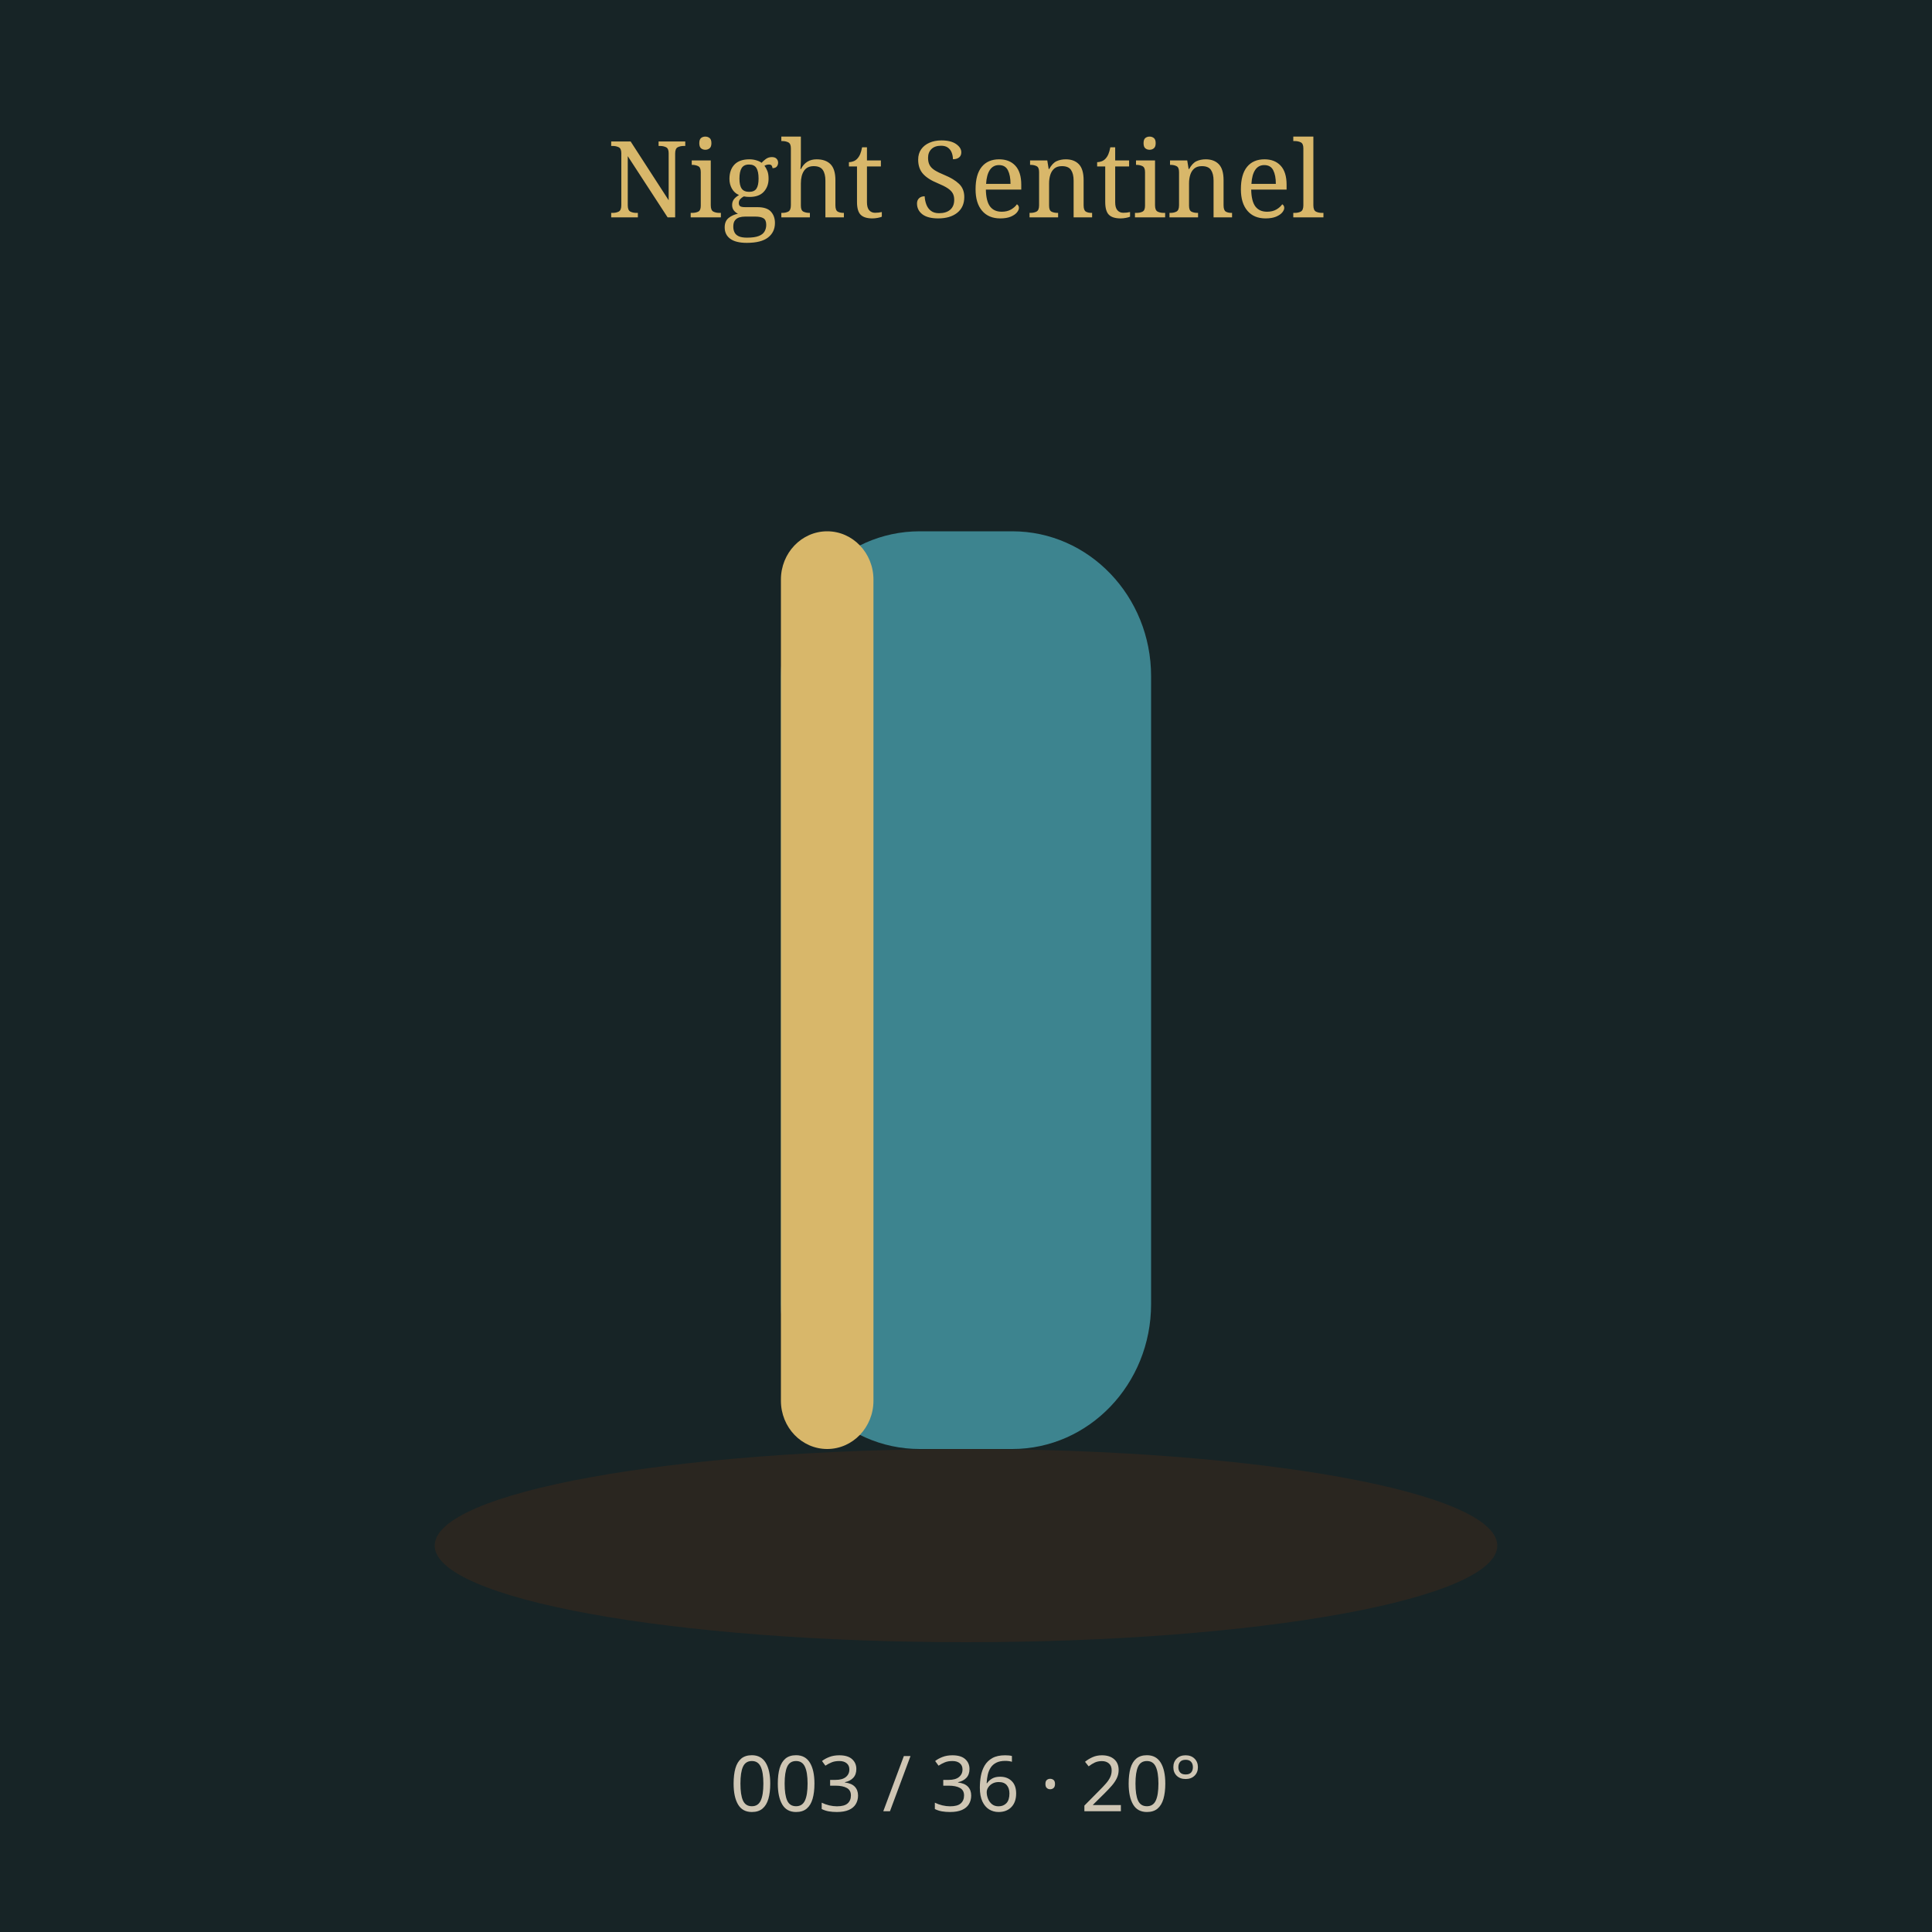
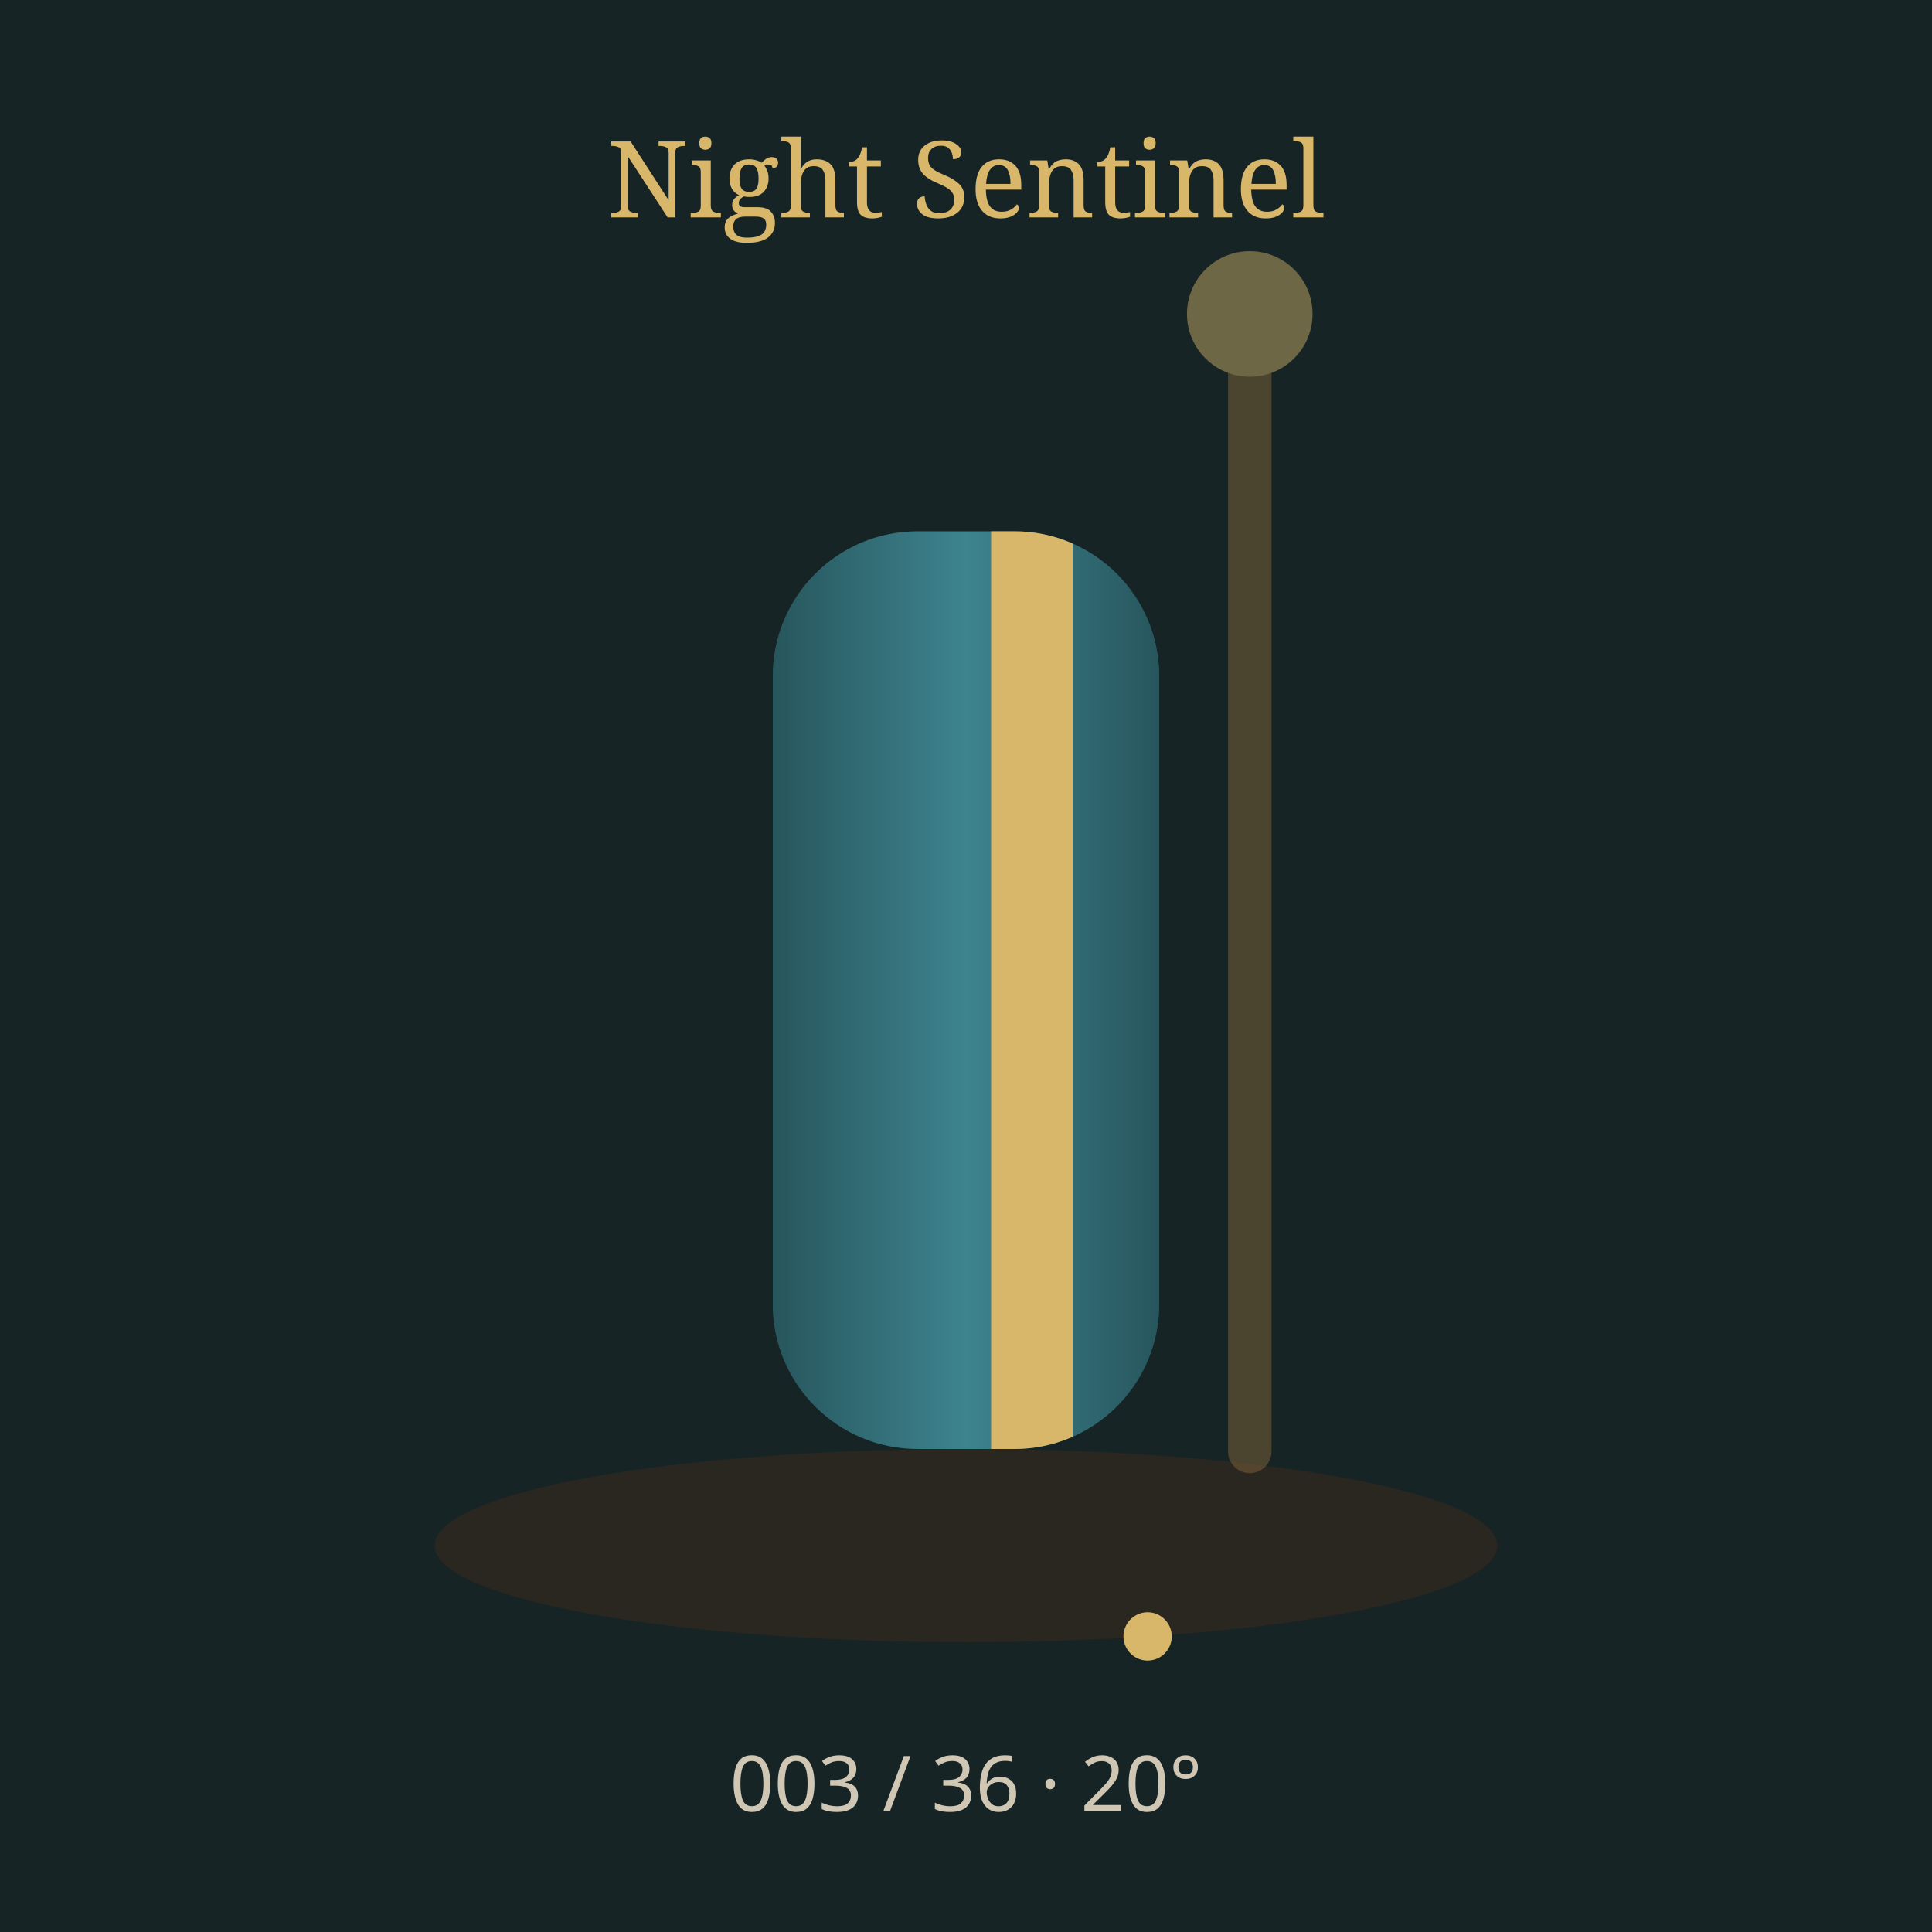
<svg xmlns="http://www.w3.org/2000/svg" width="800" height="800" viewBox="0 0 800 800">
+   <defs>
+     <linearGradient id="shade" x1="0" y1="0" x2="1" y2="0">
+       <stop offset="0" stop-color="#000" stop-opacity="0.35" />
+       <stop offset="0.5" stop-color="#000" stop-opacity="0" />
+       <stop offset="1" stop-color="#000" stop-opacity="0.35" />
+     </linearGradient>
+     <clipPath id="body">
+       <rect x="-80" y="-180" width="160" height="380" rx="60" />
+     </clipPath>
+   </defs>
  <rect width="100%" height="100%" fill="hsl(188 25% 12%)" />
  <ellipse cx="400" cy="640" rx="220" ry="40" fill="#2a2620" />
-   <g transform="translate(400 400) scale(0.958 1)">
+   <circle cx="475.2" cy="677.6" r="10" fill="#d8b76a" opacity="1" />
+   <g transform="translate(400 400)">
+     <g opacity="0.45">
+       <rect x="108.5" y="-260" width="18" height="470" rx="9" fill="#8a6a3a" />
+       <circle cx="117.5" cy="-270" r="26" fill="#d8b76a" />
+     </g>
    <rect x="-80" y="-180" width="160" height="380" rx="60" fill="hsl(188 40% 40%)" />
-     <rect x="-80" y="-180" width="40" height="380" rx="20" fill="#d8b76a" />
+     <rect x="-80" y="-180" width="160" height="380" rx="60" fill="url(#shade)" />
+     <rect x="10.4" y="-180" width="33.8" height="380" fill="#d8b76a" clip-path="url(#body)" />
  </g>
  <text x="400" y="90" fill="#d8b76a" font-family="serif" font-size="44" text-anchor="middle">Night Sentinel</text>
  <text x="400" y="750" fill="#cfc6b4" font-family="sans-serif" font-size="32" text-anchor="middle">003 / 36 · 20°</text>
</svg>
